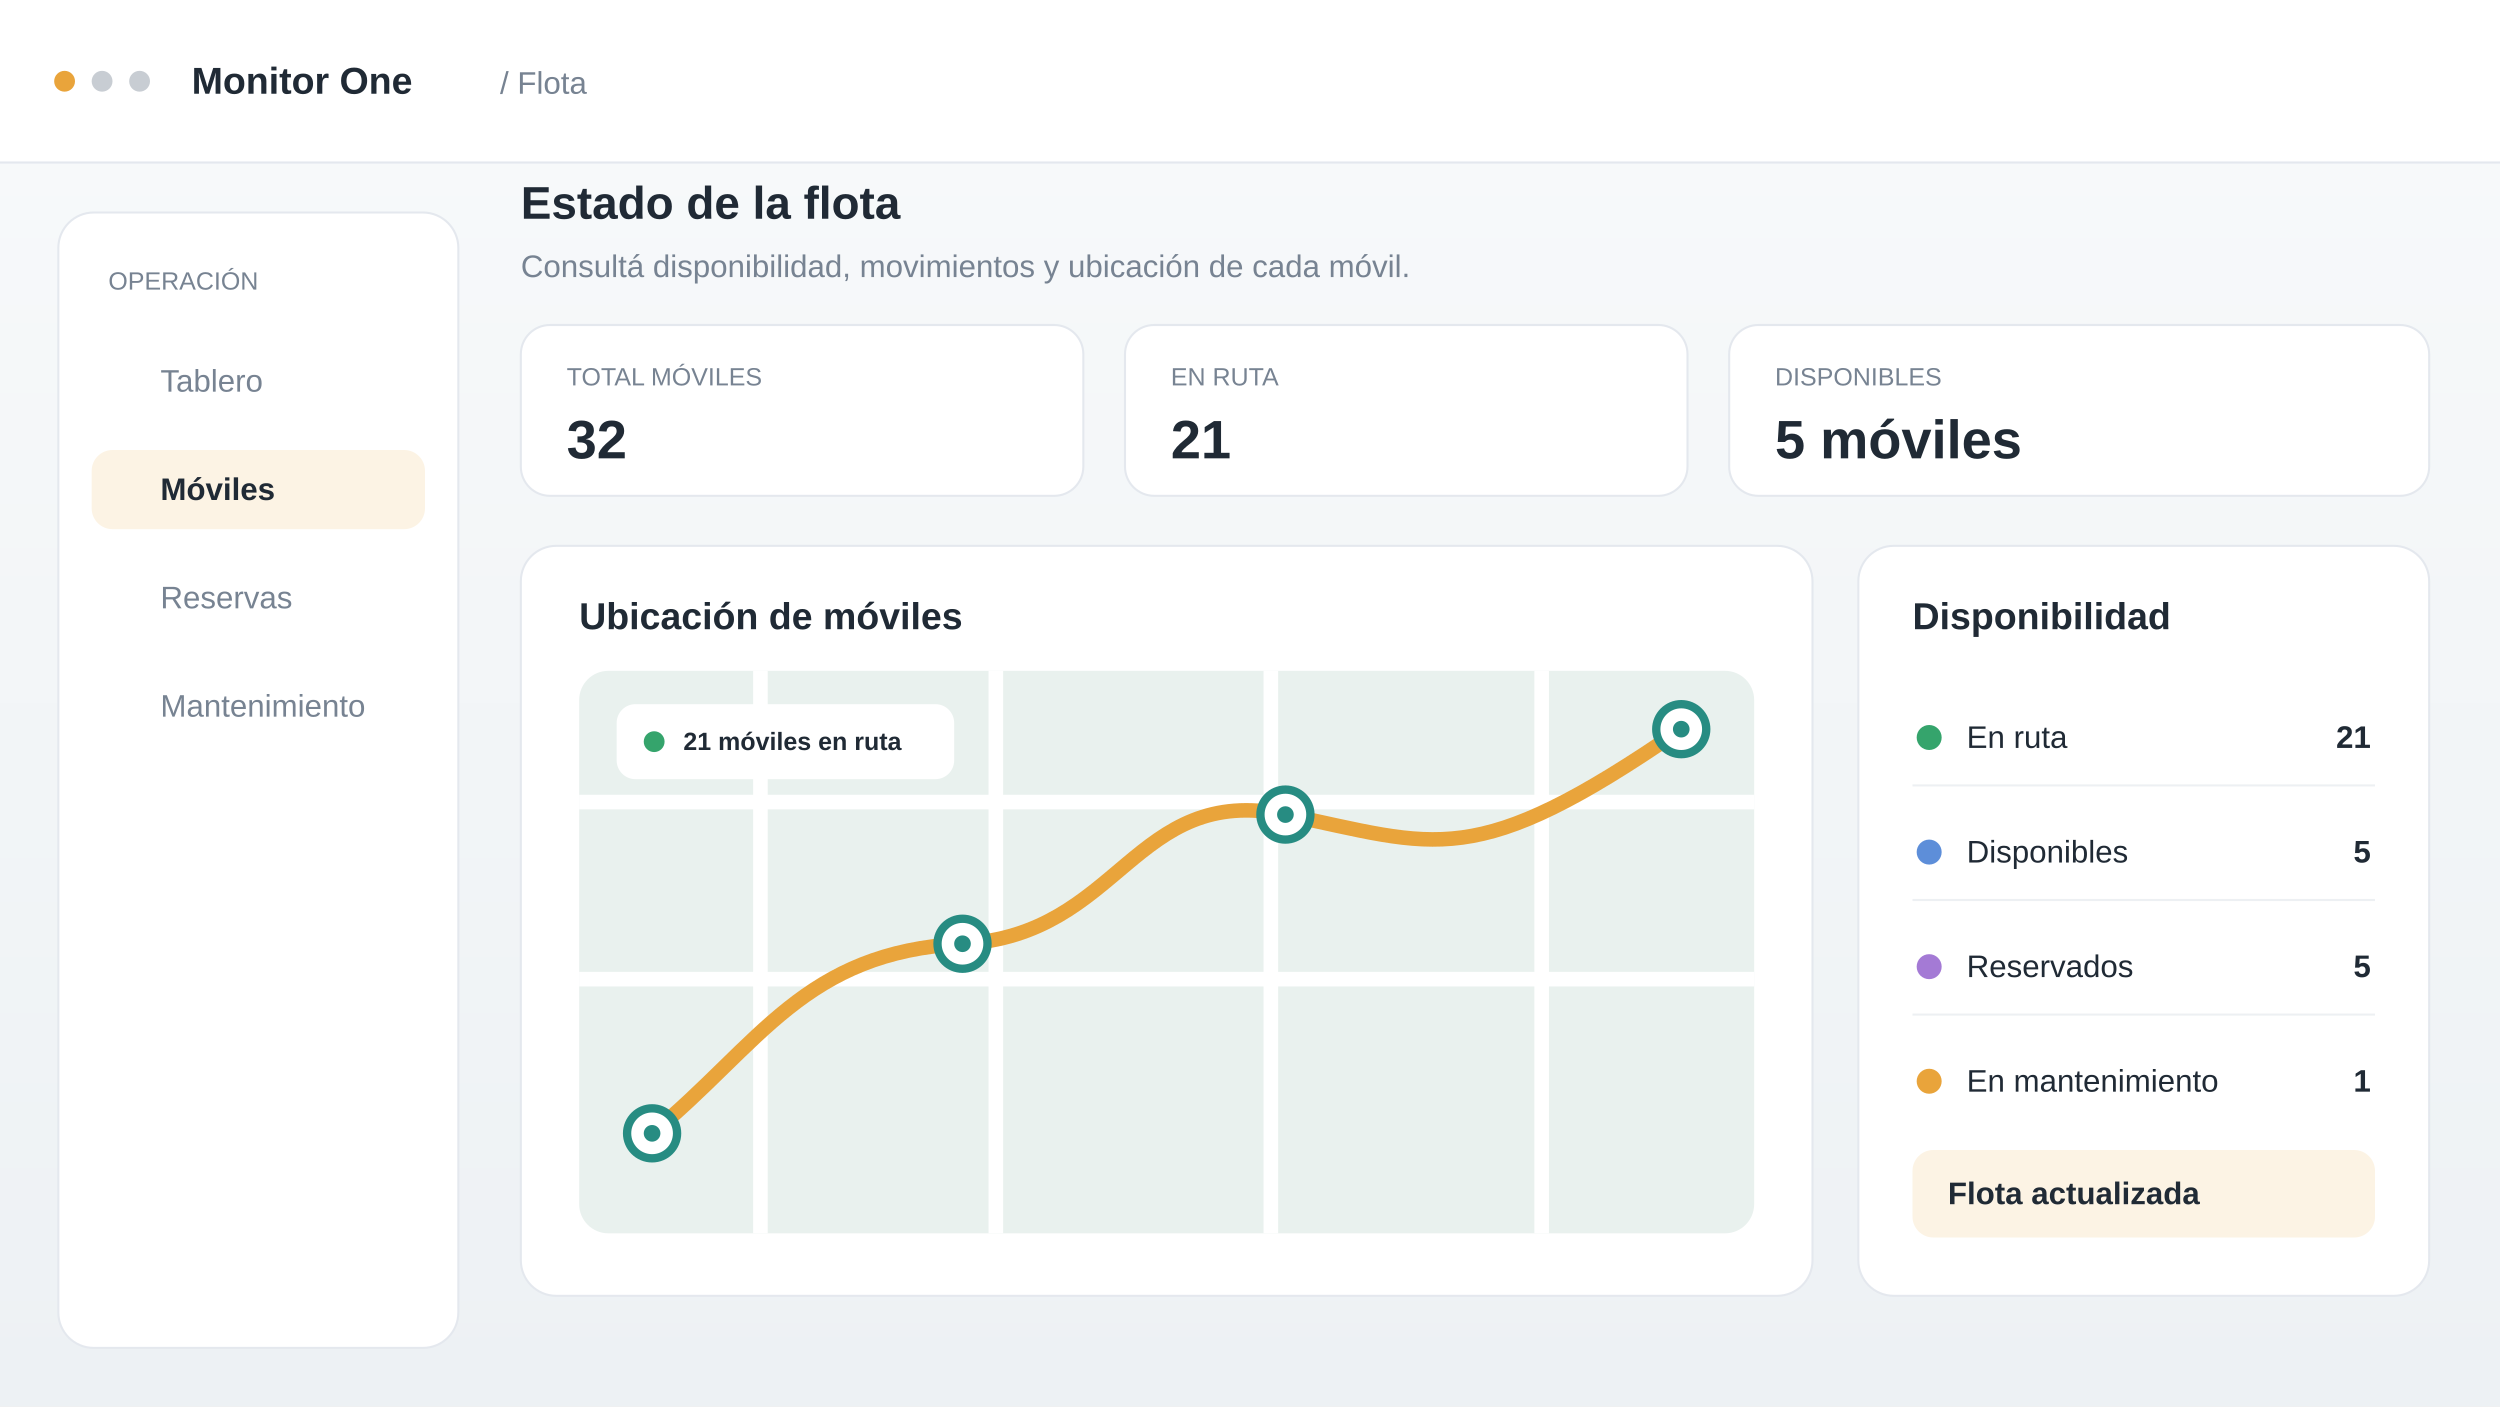
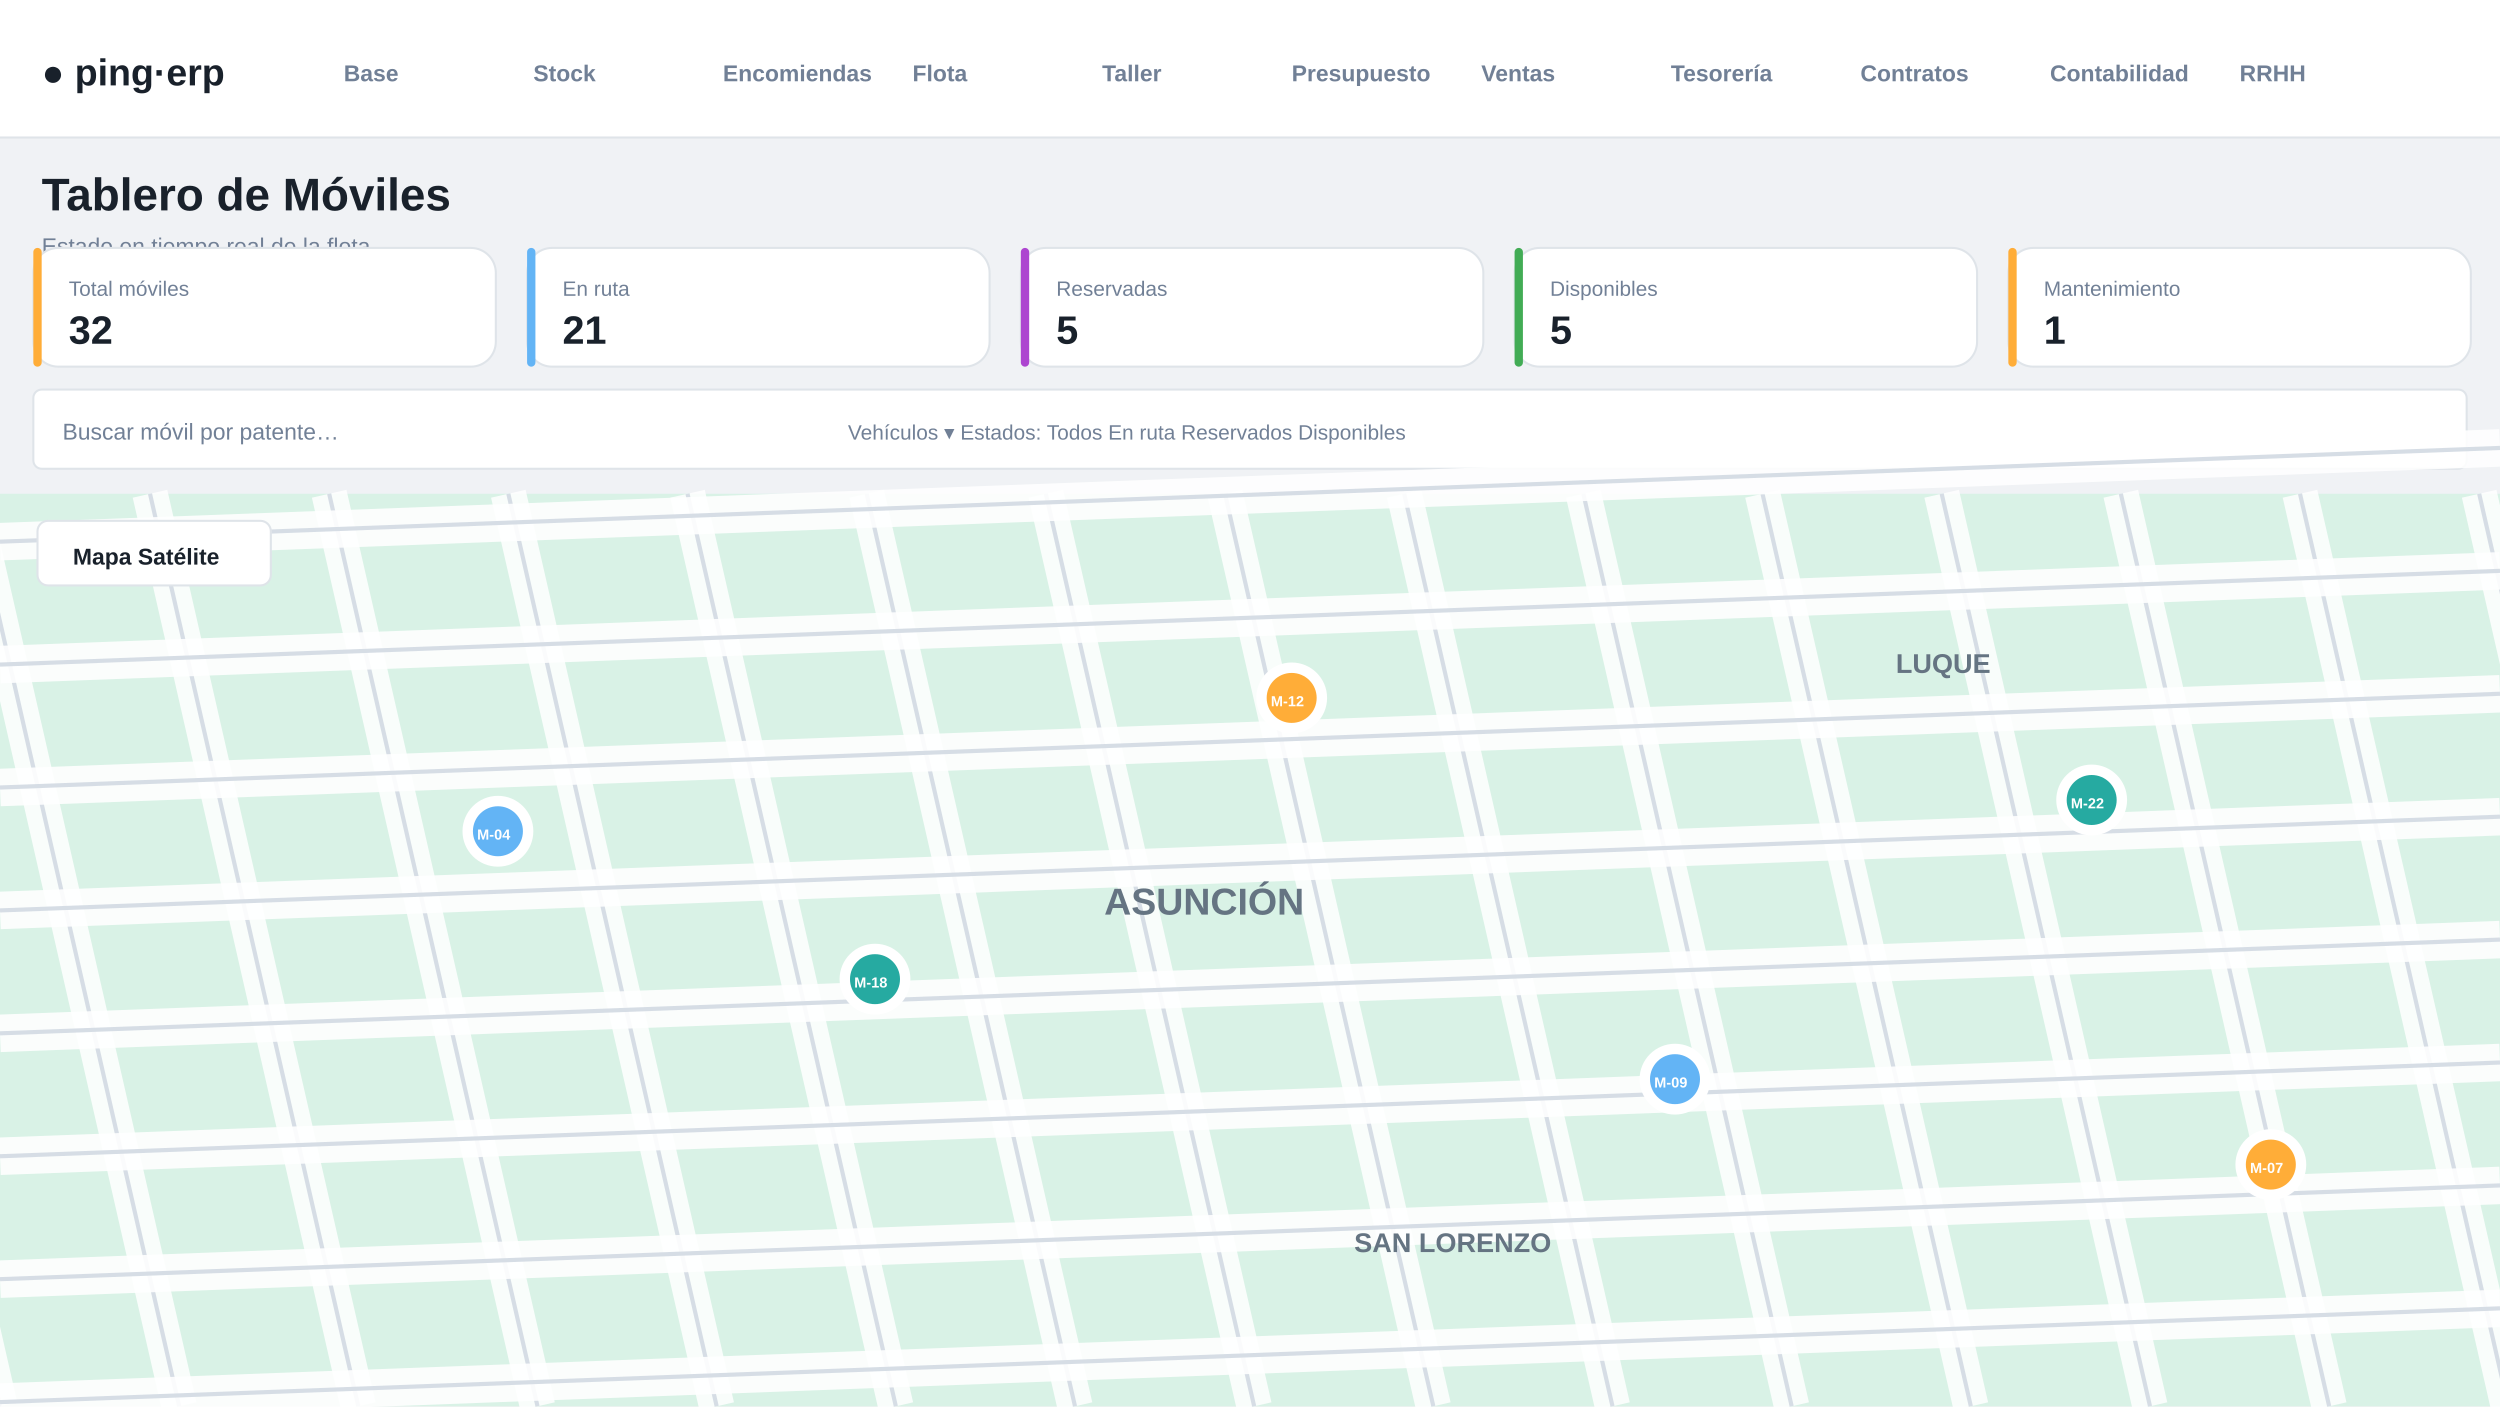
- <svg xmlns="http://www.w3.org/2000/svg" viewBox="0 0 1200 675" role="img" aria-label="Módulo flota">
-   <defs>
-     <linearGradient id="bg" x2="0" y2="1">
-       <stop stop-color="#f8fafb" />
-       <stop offset="1" stop-color="#edf1f4" />
-     </linearGradient>
-     <style>text{font-family:Arial,Helvetica,sans-serif;fill:#202a35}.muted{fill:#778392}.tiny{font-size:12px}.small{font-size:15px}.bold{font-weight:700}</style>
-   </defs>
-   <rect width="1200" height="675" fill="url(#bg)" />
-   <rect width="1200" height="78" fill="#fff" />
-   <line x1="0" y1="78" x2="1200" y2="78" stroke="#e4e8ee" />
-   <circle cx="31" cy="39" r="5" fill="#e9a43b" />
-   <circle cx="49" cy="39" r="5" fill="#c8cdd3" />
-   <circle cx="67" cy="39" r="5" fill="#c8cdd3" />
-   <text x="92" y="45" class="bold" font-size="18">Monitor One</text>
-   <text x="240" y="45" class="muted small">/ Flota</text>
-   <rect x="28" y="102" width="192" height="545" rx="17" fill="#fff" stroke="#e4e8ee" />
-   <text x="52" y="139" class="muted tiny">OPERACIÓN</text>
-   <text x="77" y="188" class="muted small">Tablero</text>
-   <rect x="44" y="216" width="160" height="38" rx="10" fill="#fcf3e4" />
-   <text x="77" y="240" class="bold small">Móviles</text>
-   <text x="77" y="292" class="muted small">Reservas</text>
-   <text x="77" y="344" class="muted small">Mantenimiento</text>
-   <text x="250" y="105" class="bold" font-size="22">Estado de la flota</text>
-   <text x="250" y="133" class="muted small">Consultá disponibilidad, movimientos y ubicación de cada móvil.</text>
-   <g>
-     <rect x="250" y="156" width="270" height="82" rx="14" fill="#fff" stroke="#e4e8ee" />
-     <text x="272" y="185" class="muted tiny">TOTAL MÓVILES</text>
-     <text x="272" y="220" class="bold" font-size="26">32</text>
-     <rect x="540" y="156" width="270" height="82" rx="14" fill="#fff" stroke="#e4e8ee" />
-     <text x="562" y="185" class="muted tiny">EN RUTA</text>
-     <text x="562" y="220" class="bold" font-size="26">21</text>
-     <rect x="830" y="156" width="336" height="82" rx="14" fill="#fff" stroke="#e4e8ee" />
-     <text x="852" y="185" class="muted tiny">DISPONIBLES</text>
-     <text x="852" y="220" class="bold" font-size="26">5 móviles</text>
-   </g>
-   <rect x="250" y="262" width="620" height="360" rx="17" fill="#fff" stroke="#e4e8ee" />
-   <text x="278" y="302" class="bold" font-size="18">Ubicación de móviles</text>
-   <rect x="278" y="322" width="564" height="270" rx="14" fill="#e9f1ee" />
-   <path d="M278 385h564M278 470h564M365 322v270M478 322v270M610 322v270M740 322v270" stroke="#fff" stroke-width="7" />
-   <path d="M313 544C365 501 386 457 462 453S544 376 617 391 707 419 807 350" fill="none" stroke="#e9a43b" stroke-width="7" stroke-linecap="round" />
-   <g fill="#fff" stroke="#278c82" stroke-width="4">
-     <circle cx="313" cy="544" r="12" />
-     <circle cx="462" cy="453" r="12" />
-     <circle cx="617" cy="391" r="12" />
-     <circle cx="807" cy="350" r="12" />
-   </g>
-   <g fill="#278c82">
-     <circle cx="313" cy="544" r="4" />
-     <circle cx="462" cy="453" r="4" />
-     <circle cx="617" cy="391" r="4" />
-     <circle cx="807" cy="350" r="4" />
-   </g>
-   <rect x="296" y="338" width="162" height="36" rx="9" fill="#fff" />
-   <circle cx="314" cy="356" r="5" fill="#35a46c" />
-   <text x="328" y="360" class="bold tiny">21 móviles en ruta</text>
-   <rect x="892" y="262" width="274" height="360" rx="17" fill="#fff" stroke="#e4e8ee" />
-   <text x="918" y="302" class="bold" font-size="18">Disponibilidad</text>
-   <g class="small">
-     <circle cx="926" cy="354" r="6" fill="#35a46c" />
-     <text x="944" y="359">En ruta</text>
-     <text x="1138" y="359" text-anchor="end" class="bold">21</text>
-     <line x1="918" y1="377" x2="1140" y2="377" stroke="#edf0f3" />
-     <circle cx="926" cy="409" r="6" fill="#5d8ed9" />
-     <text x="944" y="414">Disponibles</text>
-     <text x="1138" y="414" text-anchor="end" class="bold">5</text>
-     <line x1="918" y1="432" x2="1140" y2="432" stroke="#edf0f3" />
-     <circle cx="926" cy="464" r="6" fill="#a47ad5" />
-     <text x="944" y="469">Reservados</text>
-     <text x="1138" y="469" text-anchor="end" class="bold">5</text>
-     <line x1="918" y1="487" x2="1140" y2="487" stroke="#edf0f3" />
-     <circle cx="926" cy="519" r="6" fill="#e9a43b" />
-     <text x="944" y="524">En mantenimiento</text>
-     <text x="1138" y="524" text-anchor="end" class="bold">1</text>
-   </g>
-   <rect x="918" y="552" width="222" height="42" rx="10" fill="#fcf3e4" />
-   <text x="935" y="578" class="bold small">Flota actualizada</text>
+ <svg xmlns="http://www.w3.org/2000/svg" viewBox="0 0 1200 675" role="img" aria-label="Monitor One tablero de móviles">
+   <rect width="1200" height="675" fill="#f0f2f5" />
+   <rect x="0" y="0" width="1200" height="66" rx="0" fill="#fff" stroke="none" stroke-width="1" />
+   <text x="20" y="41" font-family="Arial,Helvetica,sans-serif" font-size="18" fill="#19212b" font-weight="700">● ping·erp</text>
+   <text x="165" y="39" font-family="Arial,Helvetica,sans-serif" font-size="11" fill="#718096" font-weight="600">Base</text>
+   <text x="256" y="39" font-family="Arial,Helvetica,sans-serif" font-size="11" fill="#718096" font-weight="600">Stock</text>
+   <text x="347" y="39" font-family="Arial,Helvetica,sans-serif" font-size="11" fill="#718096" font-weight="600">Encomiendas</text>
+   <text x="438" y="39" font-family="Arial,Helvetica,sans-serif" font-size="11" fill="#718096" font-weight="600">Flota</text>
+   <text x="529" y="39" font-family="Arial,Helvetica,sans-serif" font-size="11" fill="#718096" font-weight="600">Taller</text>
+   <text x="620" y="39" font-family="Arial,Helvetica,sans-serif" font-size="11" fill="#718096" font-weight="600">Presupuesto</text>
+   <text x="711" y="39" font-family="Arial,Helvetica,sans-serif" font-size="11" fill="#718096" font-weight="600">Ventas</text>
+   <text x="802" y="39" font-family="Arial,Helvetica,sans-serif" font-size="11" fill="#718096" font-weight="600">Tesorería</text>
+   <text x="893" y="39" font-family="Arial,Helvetica,sans-serif" font-size="11" fill="#718096" font-weight="600">Contratos</text>
+   <text x="984" y="39" font-family="Arial,Helvetica,sans-serif" font-size="11" fill="#718096" font-weight="600">Contabilidad</text>
+   <text x="1075" y="39" font-family="Arial,Helvetica,sans-serif" font-size="11" fill="#718096" font-weight="600">RRHH</text>
+   <path d="M0 66H1200" stroke="#dfe4e9" stroke-width="1" />
+   <text x="20" y="101" font-family="Arial,Helvetica,sans-serif" font-size="22" fill="#19212b" font-weight="700">Tablero de Móviles</text>
+   <text x="20" y="122" font-family="Arial,Helvetica,sans-serif" font-size="11" fill="#718096" font-weight="400">Estado en tiempo real de la flota</text>
+   <rect x="16" y="119" width="222" height="57" rx="12" fill="#fff" stroke="#dfe4e9" stroke-width="1" />
+   <rect x="16" y="119" width="4" height="57" rx="2" fill="#ffad38" stroke="none" stroke-width="1" />
+   <text x="33" y="142" font-family="Arial,Helvetica,sans-serif" font-size="10" fill="#718096" font-weight="400">Total móviles</text>
+   <text x="33" y="165" font-family="Arial,Helvetica,sans-serif" font-size="19" fill="#19212b" font-weight="700">32</text>
+   <rect x="253" y="119" width="222" height="57" rx="12" fill="#fff" stroke="#dfe4e9" stroke-width="1" />
+   <rect x="253" y="119" width="4" height="57" rx="2" fill="#63b4f5" stroke="none" stroke-width="1" />
+   <text x="270" y="142" font-family="Arial,Helvetica,sans-serif" font-size="10" fill="#718096" font-weight="400">En ruta</text>
+   <text x="270" y="165" font-family="Arial,Helvetica,sans-serif" font-size="19" fill="#19212b" font-weight="700">21</text>
+   <rect x="490" y="119" width="222" height="57" rx="12" fill="#fff" stroke="#dfe4e9" stroke-width="1" />
+   <rect x="490" y="119" width="4" height="57" rx="2" fill="#ad45d0" stroke="none" stroke-width="1" />
+   <text x="507" y="142" font-family="Arial,Helvetica,sans-serif" font-size="10" fill="#718096" font-weight="400">Reservadas</text>
+   <text x="507" y="165" font-family="Arial,Helvetica,sans-serif" font-size="19" fill="#19212b" font-weight="700">5</text>
+   <rect x="727" y="119" width="222" height="57" rx="12" fill="#fff" stroke="#dfe4e9" stroke-width="1" />
+   <rect x="727" y="119" width="4" height="57" rx="2" fill="#42ac55" stroke="none" stroke-width="1" />
+   <text x="744" y="142" font-family="Arial,Helvetica,sans-serif" font-size="10" fill="#718096" font-weight="400">Disponibles</text>
+   <text x="744" y="165" font-family="Arial,Helvetica,sans-serif" font-size="19" fill="#19212b" font-weight="700">5</text>
+   <rect x="964" y="119" width="222" height="57" rx="12" fill="#fff" stroke="#dfe4e9" stroke-width="1" />
+   <rect x="964" y="119" width="4" height="57" rx="2" fill="#ffad38" stroke="none" stroke-width="1" />
+   <text x="981" y="142" font-family="Arial,Helvetica,sans-serif" font-size="10" fill="#718096" font-weight="400">Mantenimiento</text>
+   <text x="981" y="165" font-family="Arial,Helvetica,sans-serif" font-size="19" fill="#19212b" font-weight="700">1</text>
+   <rect x="16" y="187" width="1168" height="38" rx="4" fill="#fff" stroke="#dfe4e9" stroke-width="1" />
+   <text x="30" y="211" font-family="Arial,Helvetica,sans-serif" font-size="11" fill="#718096" font-weight="400">Buscar móvil por patente…</text>
+   <text x="407" y="211" font-family="Arial,Helvetica,sans-serif" font-size="10" fill="#718096" font-weight="400">Vehículos    ▾     Estados: Todos   En ruta   Reservados   Disponibles</text>
+   <rect x="0" y="237" width="1200" height="438" rx="0" fill="#d9f2e6" stroke="none" stroke-width="1" />
+   <path d="M-100 237L0 675" stroke="#fff" stroke-width="17" opacity=".85" />
+   <path d="M-100 237L0 675" stroke="#d6dde5" stroke-width="2" />
+   <path d="M-14 237L86 675" stroke="#fff" stroke-width="17" opacity=".85" />
+   <path d="M-14 237L86 675" stroke="#d6dde5" stroke-width="2" />
+   <path d="M72 237L172 675" stroke="#fff" stroke-width="17" opacity=".85" />
+   <path d="M72 237L172 675" stroke="#d6dde5" stroke-width="2" />
+   <path d="M158 237L258 675" stroke="#fff" stroke-width="17" opacity=".85" />
+   <path d="M158 237L258 675" stroke="#d6dde5" stroke-width="2" />
+   <path d="M244 237L344 675" stroke="#fff" stroke-width="17" opacity=".85" />
+   <path d="M244 237L344 675" stroke="#d6dde5" stroke-width="2" />
+   <path d="M330 237L430 675" stroke="#fff" stroke-width="17" opacity=".85" />
+   <path d="M330 237L430 675" stroke="#d6dde5" stroke-width="2" />
+   <path d="M416 237L516 675" stroke="#fff" stroke-width="17" opacity=".85" />
+   <path d="M416 237L516 675" stroke="#d6dde5" stroke-width="2" />
+   <path d="M502 237L602 675" stroke="#fff" stroke-width="17" opacity=".85" />
+   <path d="M502 237L602 675" stroke="#d6dde5" stroke-width="2" />
+   <path d="M588 237L688 675" stroke="#fff" stroke-width="17" opacity=".85" />
+   <path d="M588 237L688 675" stroke="#d6dde5" stroke-width="2" />
+   <path d="M674 237L774 675" stroke="#fff" stroke-width="17" opacity=".85" />
+   <path d="M674 237L774 675" stroke="#d6dde5" stroke-width="2" />
+   <path d="M760 237L860 675" stroke="#fff" stroke-width="17" opacity=".85" />
+   <path d="M760 237L860 675" stroke="#d6dde5" stroke-width="2" />
+   <path d="M846 237L946 675" stroke="#fff" stroke-width="17" opacity=".85" />
+   <path d="M846 237L946 675" stroke="#d6dde5" stroke-width="2" />
+   <path d="M932 237L1032 675" stroke="#fff" stroke-width="17" opacity=".85" />
+   <path d="M932 237L1032 675" stroke="#d6dde5" stroke-width="2" />
+   <path d="M1018 237L1118 675" stroke="#fff" stroke-width="17" opacity=".85" />
+   <path d="M1018 237L1118 675" stroke="#d6dde5" stroke-width="2" />
+   <path d="M1104 237L1204 675" stroke="#fff" stroke-width="17" opacity=".85" />
+   <path d="M1104 237L1204 675" stroke="#d6dde5" stroke-width="2" />
+   <path d="M1190 237L1290 675" stroke="#fff" stroke-width="17" opacity=".85" />
+   <path d="M1190 237L1290 675" stroke="#d6dde5" stroke-width="2" />
+   <path d="M1276 237L1376 675" stroke="#fff" stroke-width="17" opacity=".85" />
+   <path d="M1276 237L1376 675" stroke="#d6dde5" stroke-width="2" />
+   <path d="M0 260L1200 215" stroke="#fff" stroke-width="18" opacity=".88" />
+   <path d="M0 260L1200 215" stroke="#d6dde5" stroke-width="2" />
+   <path d="M0 319L1200 274" stroke="#fff" stroke-width="18" opacity=".88" />
+   <path d="M0 319L1200 274" stroke="#d6dde5" stroke-width="2" />
+   <path d="M0 378L1200 333" stroke="#fff" stroke-width="18" opacity=".88" />
+   <path d="M0 378L1200 333" stroke="#d6dde5" stroke-width="2" />
+   <path d="M0 437L1200 392" stroke="#fff" stroke-width="18" opacity=".88" />
+   <path d="M0 437L1200 392" stroke="#d6dde5" stroke-width="2" />
+   <path d="M0 496L1200 451" stroke="#fff" stroke-width="18" opacity=".88" />
+   <path d="M0 496L1200 451" stroke="#d6dde5" stroke-width="2" />
+   <path d="M0 555L1200 510" stroke="#fff" stroke-width="18" opacity=".88" />
+   <path d="M0 555L1200 510" stroke="#d6dde5" stroke-width="2" />
+   <path d="M0 614L1200 569" stroke="#fff" stroke-width="18" opacity=".88" />
+   <path d="M0 614L1200 569" stroke="#d6dde5" stroke-width="2" />
+   <path d="M0 673L1200 628" stroke="#fff" stroke-width="18" opacity=".88" />
+   <path d="M0 673L1200 628" stroke="#d6dde5" stroke-width="2" />
+   <rect x="18" y="250" width="112" height="31" rx="5" fill="#fff" stroke="#dfe4e9" stroke-width="1" />
+   <text x="35" y="271" font-family="Arial,Helvetica,sans-serif" font-size="11" fill="#19212b" font-weight="700">Mapa     Satélite</text>
+   <circle cx="239" cy="399" r="17" fill="#fff" />
+   <circle cx="239" cy="399" r="12" fill="#63b4f5" />
+   <text x="229" y="403" font-family="Arial,Helvetica,sans-serif" font-size="7" fill="#fff" font-weight="700">M-04</text>
+   <circle cx="420" cy="470" r="17" fill="#fff" />
+   <circle cx="420" cy="470" r="12" fill="#26aaa1" />
+   <text x="410" y="474" font-family="Arial,Helvetica,sans-serif" font-size="7" fill="#fff" font-weight="700">M-18</text>
+   <circle cx="620" cy="335" r="17" fill="#fff" />
+   <circle cx="620" cy="335" r="12" fill="#ffad38" />
+   <text x="610" y="339" font-family="Arial,Helvetica,sans-serif" font-size="7" fill="#fff" font-weight="700">M-12</text>
+   <circle cx="804" cy="518" r="17" fill="#fff" />
+   <circle cx="804" cy="518" r="12" fill="#63b4f5" />
+   <text x="794" y="522" font-family="Arial,Helvetica,sans-serif" font-size="7" fill="#fff" font-weight="700">M-09</text>
+   <circle cx="1004" cy="384" r="17" fill="#fff" />
+   <circle cx="1004" cy="384" r="12" fill="#26aaa1" />
+   <text x="994" y="388" font-family="Arial,Helvetica,sans-serif" font-size="7" fill="#fff" font-weight="700">M-22</text>
+   <circle cx="1090" cy="559" r="17" fill="#fff" />
+   <circle cx="1090" cy="559" r="12" fill="#ffad38" />
+   <text x="1080" y="563" font-family="Arial,Helvetica,sans-serif" font-size="7" fill="#fff" font-weight="700">M-07</text>
+   <text x="530" y="439" font-family="Arial,Helvetica,sans-serif" font-size="18" fill="#657482" font-weight="700">ASUNCIÓN</text>
+   <text x="910" y="323" font-family="Arial,Helvetica,sans-serif" font-size="13" fill="#657482" font-weight="700">LUQUE</text>
+   <text x="650" y="601" font-family="Arial,Helvetica,sans-serif" font-size="13" fill="#657482" font-weight="700">SAN LORENZO</text>
</svg>
